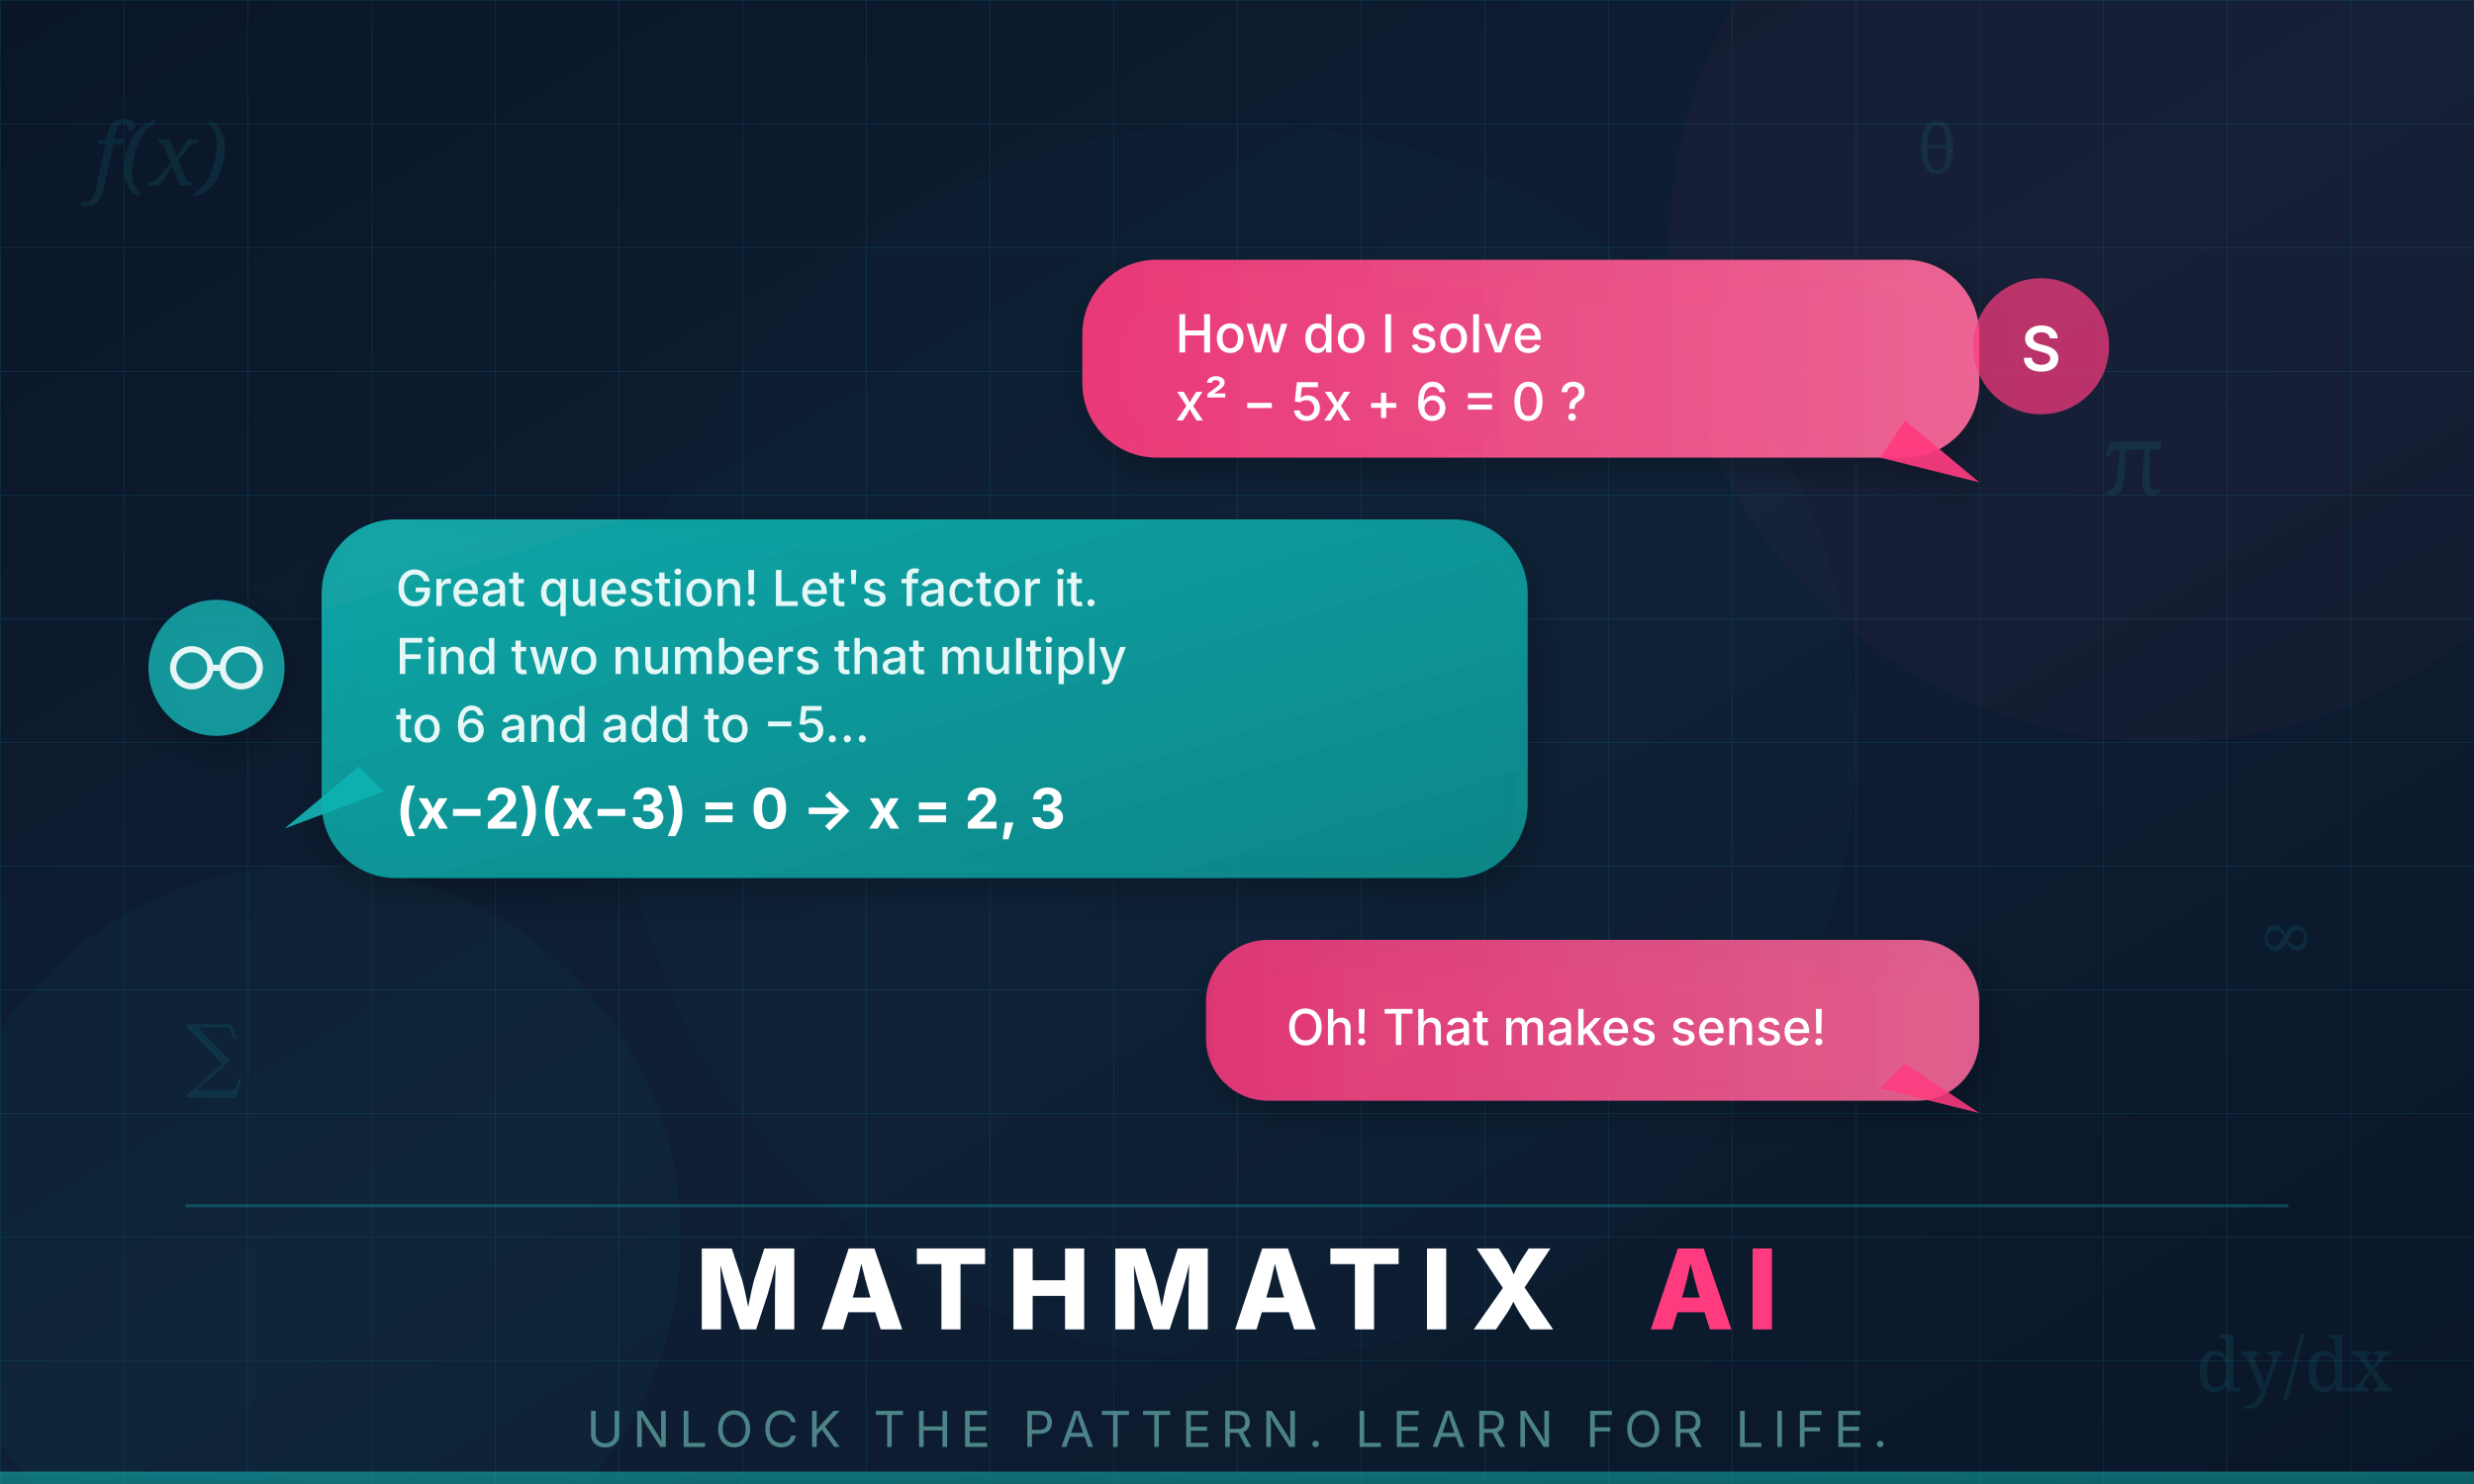
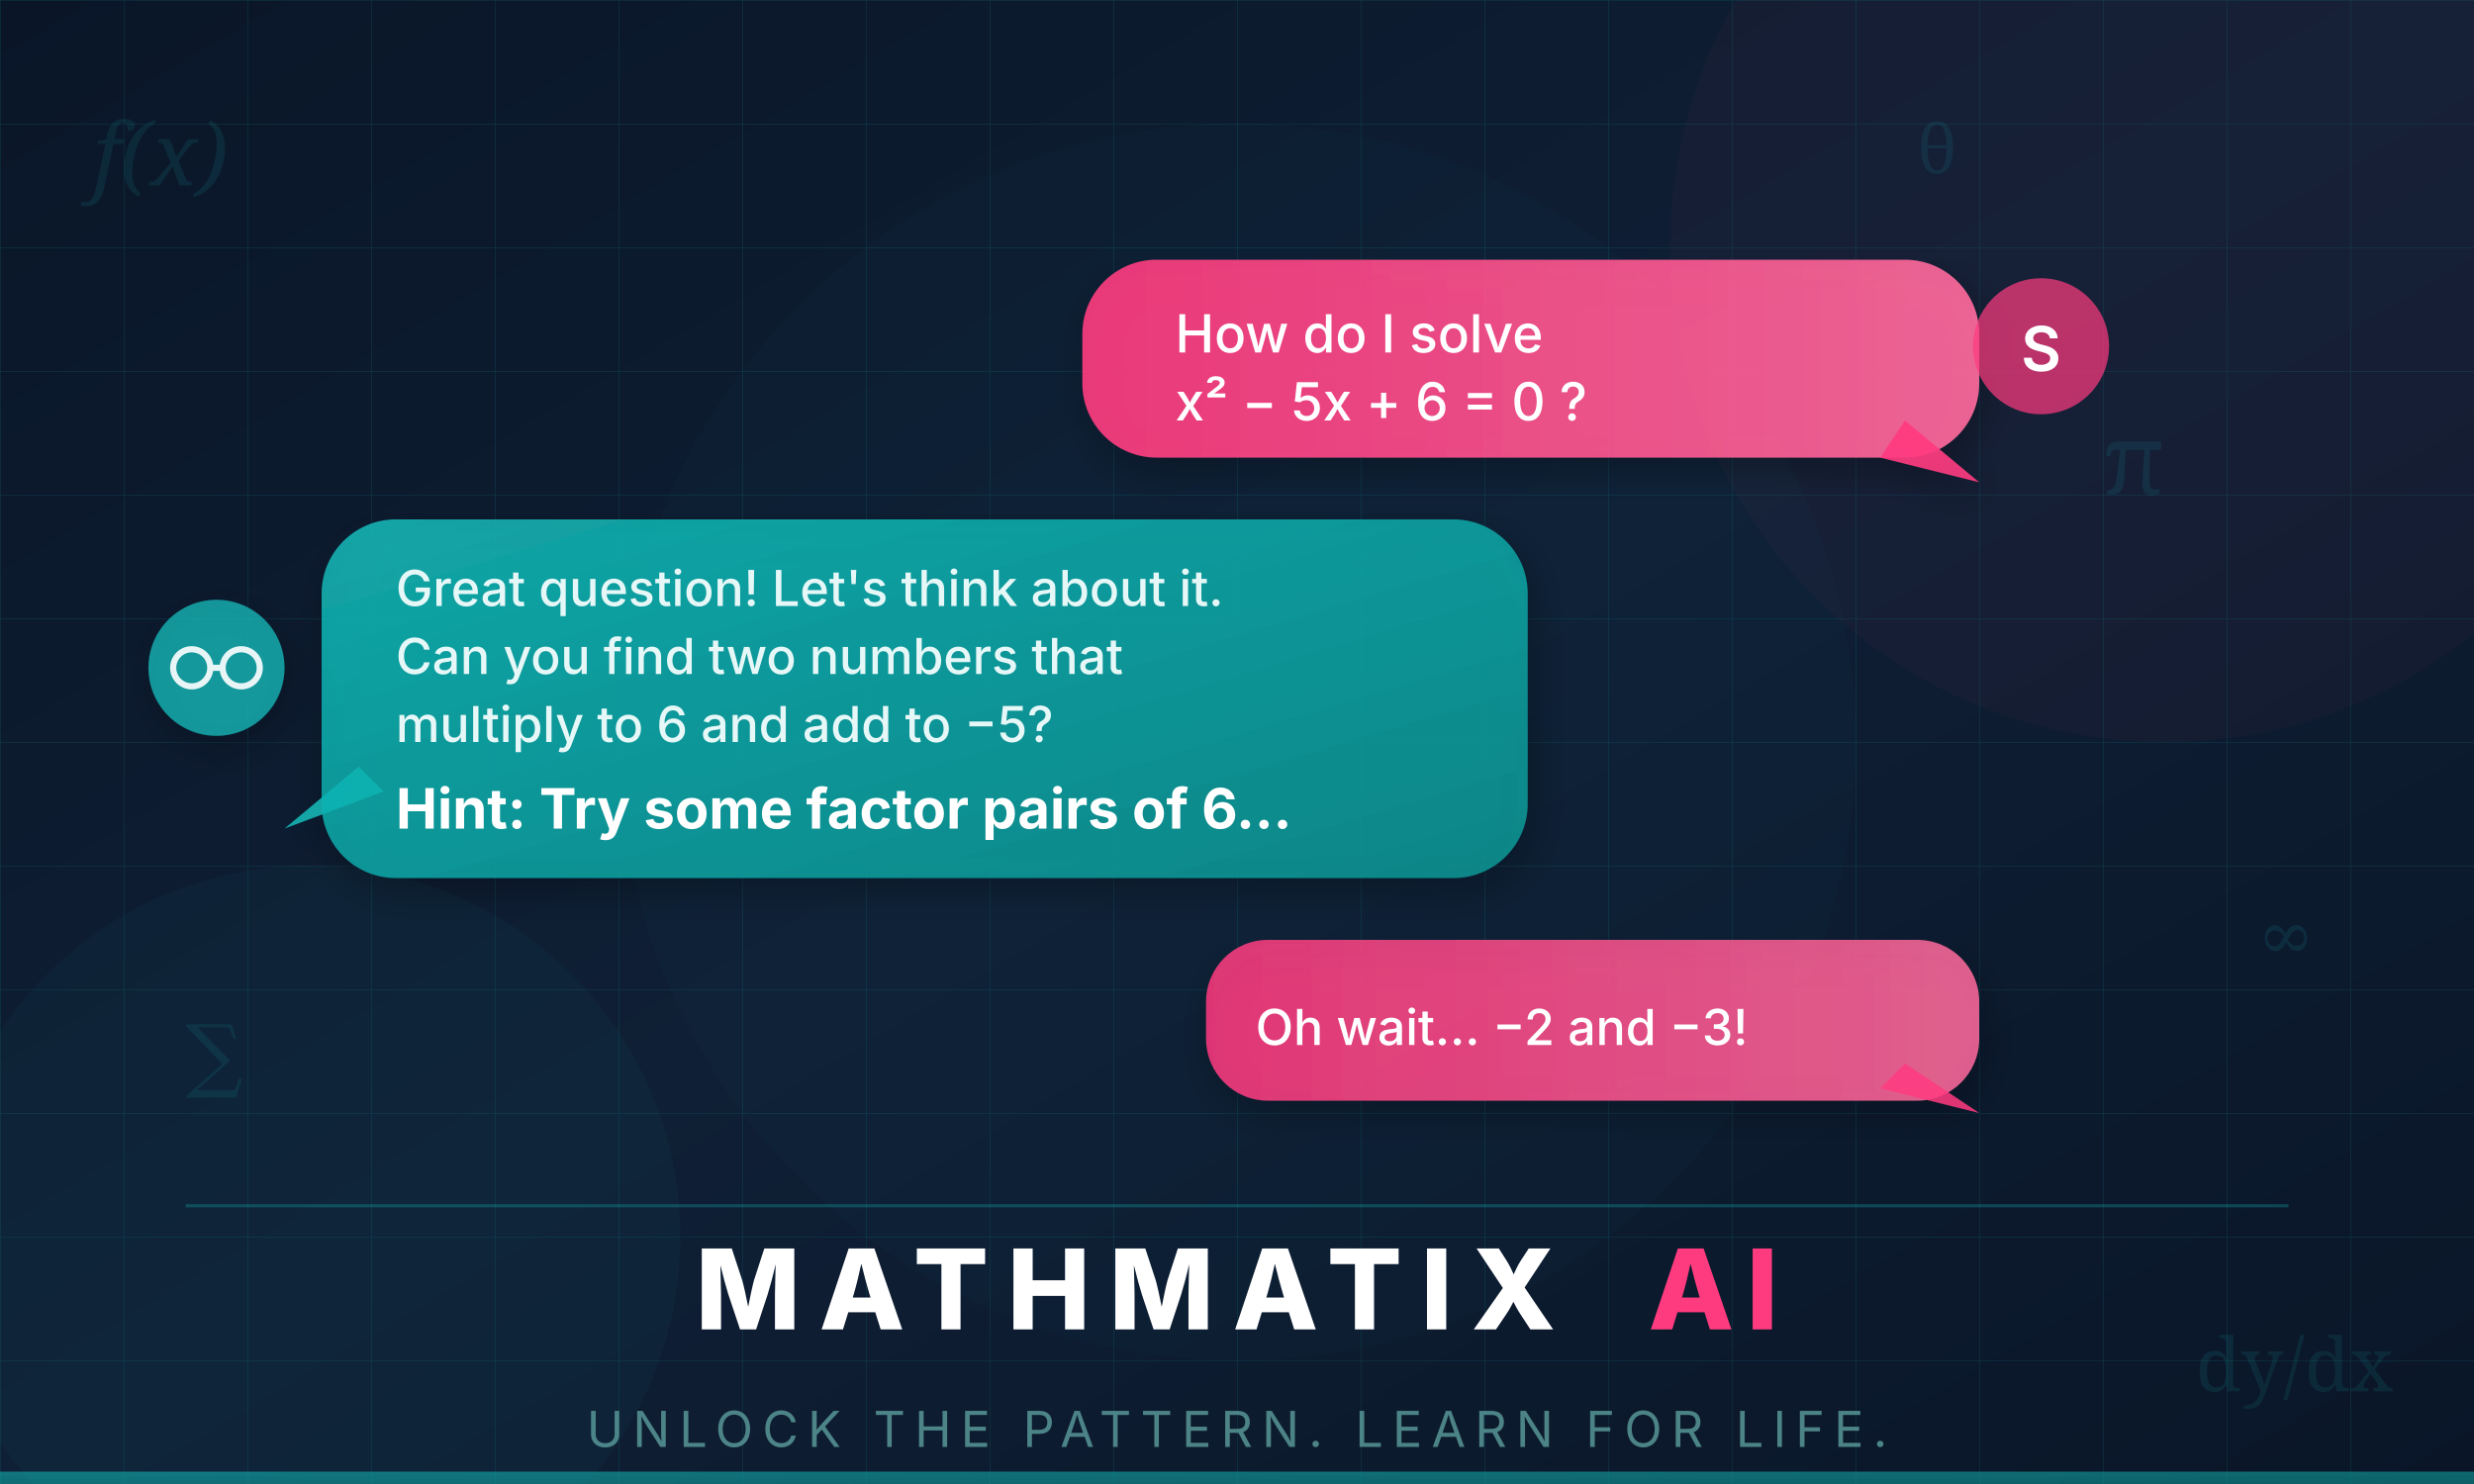
<svg xmlns="http://www.w3.org/2000/svg" width="400" height="240" viewBox="0 0 400 240">
  <defs>
    <linearGradient id="bg" x1="0%" y1="0%" x2="100%" y2="100%">
      <stop offset="0%" stop-color="#0A1628" />
      <stop offset="50%" stop-color="#0F1F35" />
      <stop offset="100%" stop-color="#0A1628" />
    </linearGradient>
    <linearGradient id="tealGlow" x1="0%" y1="0%" x2="100%" y2="100%">
      <stop offset="0%" stop-color="#12B3B3" />
      <stop offset="100%" stop-color="#0E8F8F" />
    </linearGradient>
    <linearGradient id="pinkGlow" x1="0%" y1="0%" x2="100%" y2="0%">
      <stop offset="0%" stop-color="#FF3B7F" />
      <stop offset="100%" stop-color="#FF6B9D" />
    </linearGradient>
    <pattern id="grid" width="20" height="20" patternUnits="userSpaceOnUse">
      <path d="M 20 0 L 0 0 0 20" fill="none" stroke="#12B3B3" stroke-width="0.15" opacity="0.25" />
    </pattern>
    <filter id="glow" x="-20%" y="-20%" width="140%" height="140%">
      <feGaussianBlur stdDeviation="3" result="blur" />
      <feMerge>
        <feMergeNode in="blur" />
        <feMergeNode in="SourceGraphic" />
      </feMerge>
    </filter>
    <filter id="shadow" x="-5%" y="-5%" width="115%" height="120%">
      <feDropShadow dx="1" dy="2" stdDeviation="3" flood-color="#000" flood-opacity="0.3" />
    </filter>
  </defs>
  <rect width="400" height="240" fill="url(#bg)" />
  <rect width="400" height="240" fill="url(#grid)" />
  <circle cx="50" cy="200" r="60" fill="#12B3B3" opacity="0.04" />
  <circle cx="350" cy="40" r="80" fill="#FF3B7F" opacity="0.03" />
  <circle cx="200" cy="120" r="100" fill="#12B3B3" opacity="0.02" />
  <g opacity="0.12" fill="#12B3B3">
    <text x="15" y="30" font-family="Georgia, serif" font-size="14" font-style="italic">f(x)</text>
    <text x="355" y="225" font-family="Georgia, serif" font-size="12">dy/dx</text>
    <text x="340" y="80" font-family="Georgia, serif" font-size="16">π</text>
    <text x="30" y="175" font-family="Georgia, serif" font-size="13">∑</text>
    <text x="365" y="155" font-family="Georgia, serif" font-size="11">∞</text>
    <text x="60" y="95" font-family="Georgia, serif" font-size="10">Δ</text>
    <text x="310" y="28" font-family="Georgia, serif" font-size="11">θ</text>
  </g>
  <g transform="translate(20, 42)">
    <g filter="url(#shadow)">
      <rect x="155" y="0" width="145" height="32" rx="12" ry="12" fill="url(#pinkGlow)" opacity="0.9" />
      <polygon points="288,26 300,36 284,32" fill="#FF3B7F" opacity="0.9" />
      <text x="170" y="15" font-family="Inter, sans-serif" font-size="8.5" fill="#fff" font-weight="500">How do I solve</text>
      <text x="170" y="26" font-family="Inter, sans-serif" font-size="8.5" fill="#fff" font-weight="500">x² − 5x + 6 = 0 ?</text>
    </g>
    <circle cx="310" cy="14" r="11" fill="#FF3B7F" opacity="0.7" />
    <text x="310" y="18" font-family="Inter, sans-serif" font-size="10" fill="#fff" text-anchor="middle" font-weight="600">S</text>
    <g filter="url(#shadow)" transform="translate(0, 42)">
      <circle cx="15" cy="24" r="11" fill="#12B3B3" opacity="0.8" />
      <g transform="translate(7, 20)" stroke="#fff" stroke-width="1" fill="none" opacity="0.9">
        <circle cx="4" cy="4" r="3" />
        <circle cx="12" cy="4" r="3" />
        <line x1="7" y1="4" x2="9" y2="4" />
      </g>
      <rect x="32" y="0" width="195" height="58" rx="12" ry="12" fill="url(#tealGlow)" opacity="0.9" />
      <polygon points="38,40 26,50 42,44" fill="#12B3B3" opacity="0.9" />
-       <text x="44" y="14" font-family="Inter, sans-serif" font-size="8" fill="#E6F7F7" font-weight="500">Great question! Let's factor it.</text>
-       <text x="44" y="25" font-family="Inter, sans-serif" font-size="8" fill="#E6F7F7" font-weight="500">Find two numbers that multiply</text>
-       <text x="44" y="36" font-family="Inter, sans-serif" font-size="8" fill="#E6F7F7" font-weight="500">to 6 and add to −5...</text>
-       <text x="44" y="50" font-family="Inter, sans-serif" font-size="9" fill="#fff" font-weight="700">(x−2)(x−3) = 0  →  x = 2, 3</text>
+       <text x="44" y="14" font-family="Inter, sans-serif" font-size="8" fill="#E6F7F7" font-weight="500">Great question! Let's think about it.</text>
+       <text x="44" y="25" font-family="Inter, sans-serif" font-size="8" fill="#E6F7F7" font-weight="500">Can you find two numbers that</text>
+       <text x="44" y="36" font-family="Inter, sans-serif" font-size="8" fill="#E6F7F7" font-weight="500">multiply to 6 and add to −5?</text>
+       <text x="44" y="50" font-family="Inter, sans-serif" font-size="9" fill="#fff" font-weight="700">Hint: Try some factor pairs of 6...</text>
    </g>
    <g filter="url(#shadow)" transform="translate(0, 110)">
      <rect x="175" y="0" width="125" height="26" rx="10" ry="10" fill="url(#pinkGlow)" opacity="0.85" />
      <polygon points="288,20 300,28 284,24" fill="#FF3B7F" opacity="0.85" />
-       <text x="188" y="17" font-family="Inter, sans-serif" font-size="8" fill="#fff" font-weight="500">Oh! That makes sense!</text>
+       <text x="183" y="17" font-family="Inter, sans-serif" font-size="8" fill="#fff" font-weight="500">Oh wait... −2 and −3!</text>
    </g>
  </g>
  <line x1="30" y1="195" x2="370" y2="195" stroke="#12B3B3" stroke-width="0.5" opacity="0.3" />
  <g transform="translate(200, 215)" text-anchor="middle">
    <text x="-18" y="0" font-family="Inter, sans-serif" font-size="18" font-weight="800" letter-spacing="3" fill="#FFFFFF">MATHMATIX</text>
    <text x="77" y="0" font-family="Inter, sans-serif" font-size="18" font-weight="800" letter-spacing="2" fill="#FF3B7F">AI</text>
  </g>
  <text x="200" y="234" text-anchor="middle" font-family="Inter, sans-serif" font-size="8" fill="#5B9E9E" font-weight="400" letter-spacing="1.5" opacity="0.8">UNLOCK THE PATTERN. LEARN FOR LIFE.</text>
  <rect x="0" y="238" width="400" height="2" fill="url(#tealGlow)" opacity="0.6" />
</svg>
